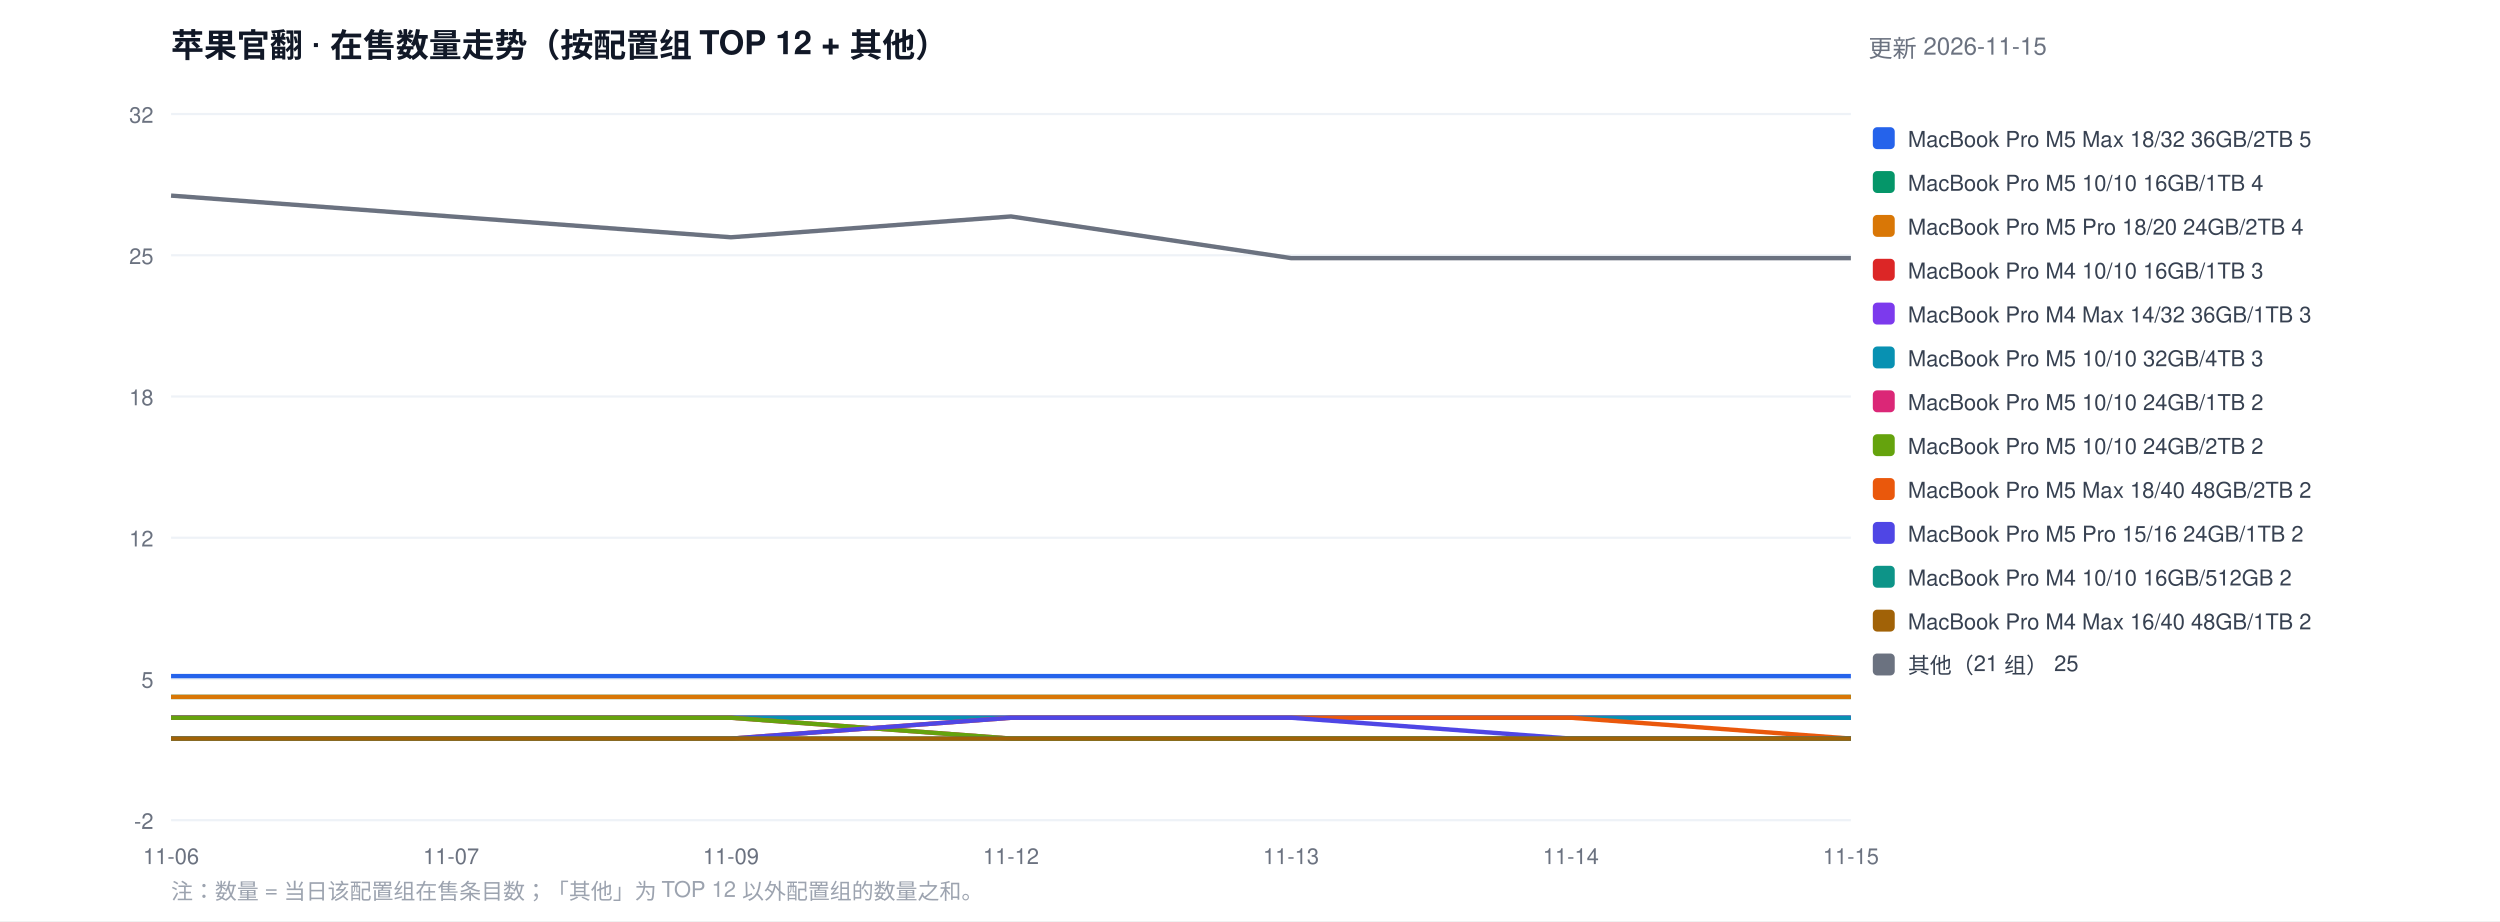
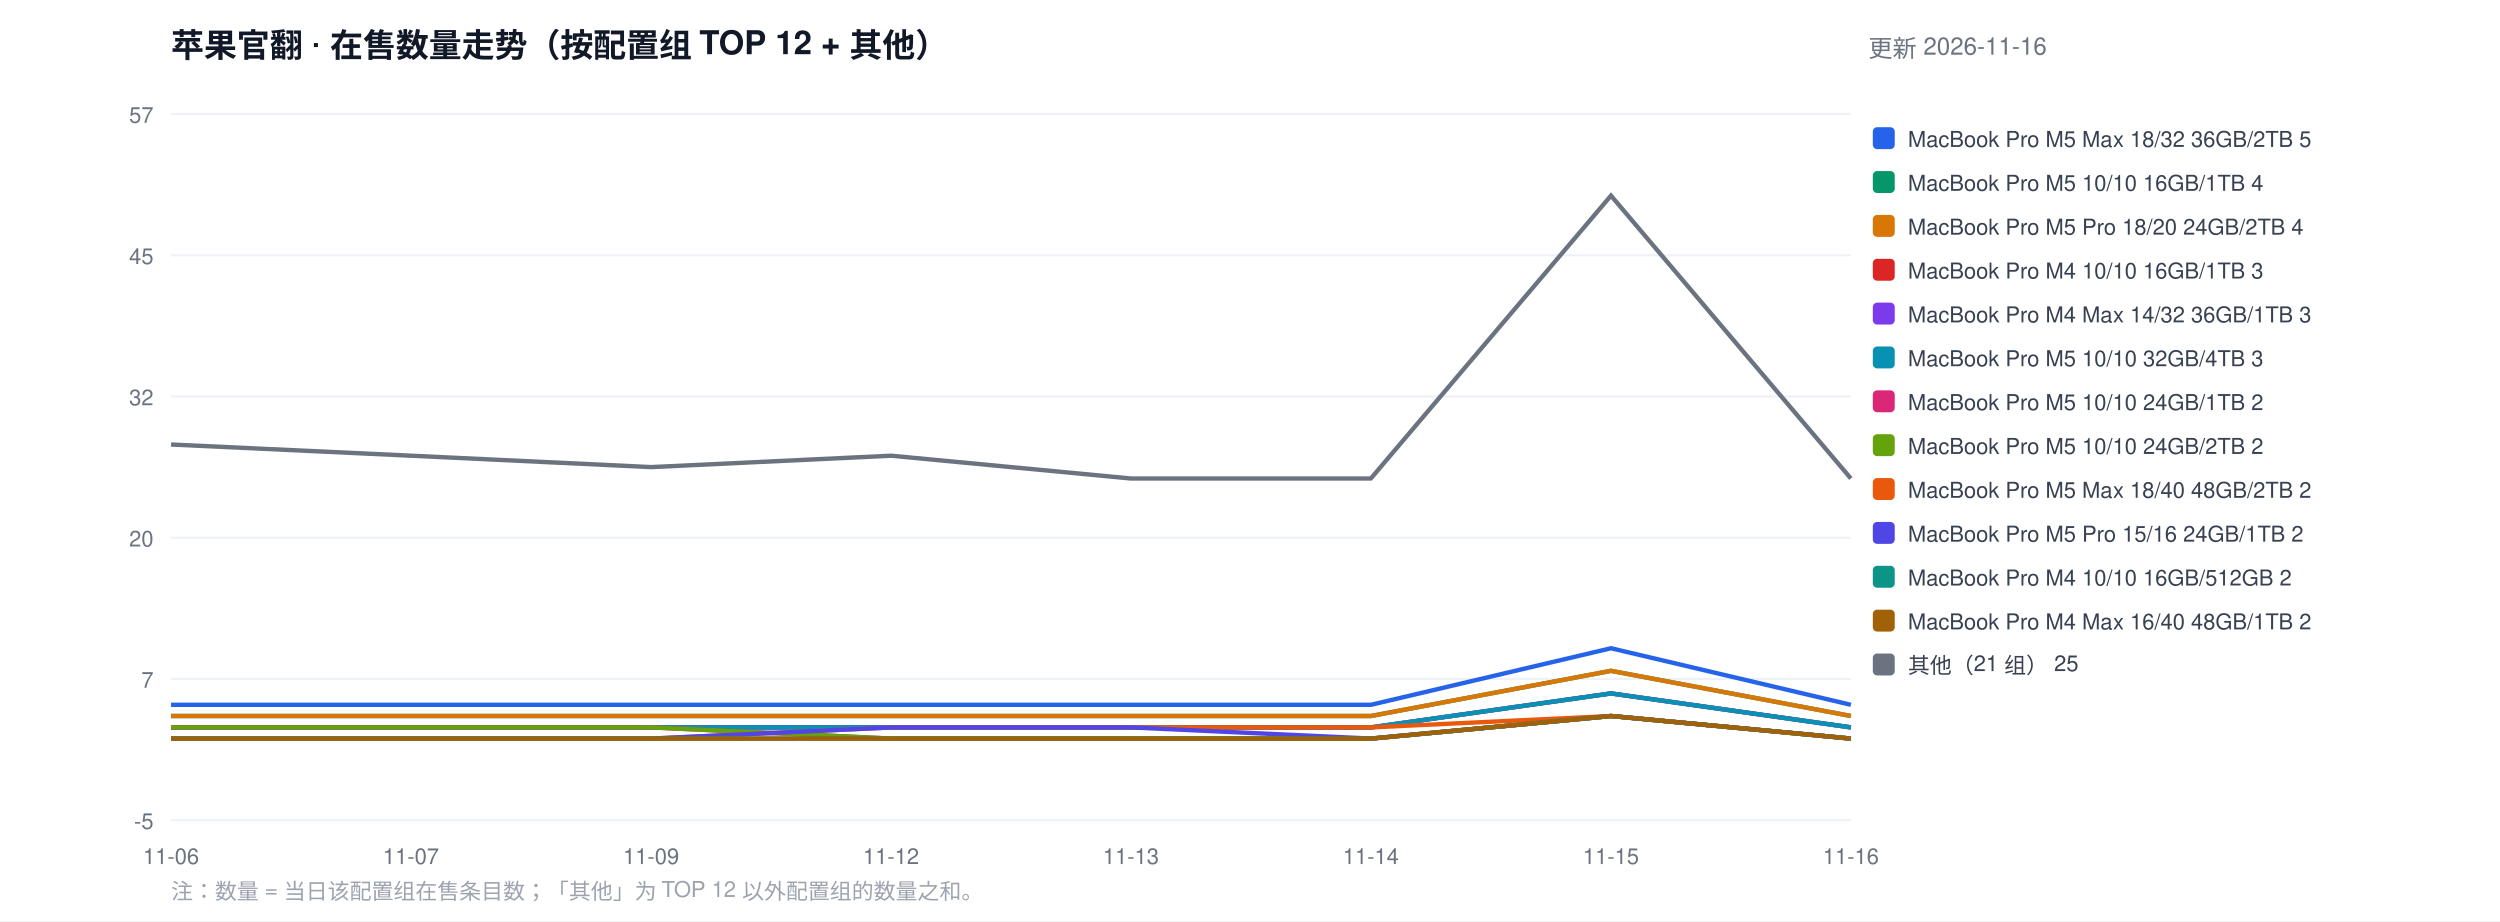
<svg xmlns="http://www.w3.org/2000/svg" width="1140" height="420" viewBox="0 0 1140 420" font-family="-apple-system,Segoe UI,Helvetica,Arial,sans-serif">
  <rect width="1140" height="420" fill="#ffffff" />
  <text x="78" y="26" font-size="15" font-weight="600" fill="#111827">苹果官翻 · 在售数量走势（按配置组 TOP 12 + 其他）</text>
-   <text x="852" y="26" font-size="11" fill="#6b7280">更新 2026-11-15</text>
+   <text x="852" y="26" font-size="11" fill="#6b7280">更新 2026-11-16</text>
  <line x1="78" y1="374.0" x2="844" y2="374.0" stroke="#eef2f7" />
-   <text x="70" y="378.0" font-size="10" fill="#6b7280" text-anchor="end">-2</text>
+   <text x="70" y="378.0" font-size="10" fill="#6b7280" text-anchor="end">-5</text>
  <line x1="78" y1="309.6" x2="844" y2="309.6" stroke="#eef2f7" />
-   <text x="70" y="313.6" font-size="10" fill="#6b7280" text-anchor="end">5</text>
+   <text x="70" y="313.6" font-size="10" fill="#6b7280" text-anchor="end">7</text>
  <line x1="78" y1="245.2" x2="844" y2="245.2" stroke="#eef2f7" />
-   <text x="70" y="249.2" font-size="10" fill="#6b7280" text-anchor="end">12</text>
+   <text x="70" y="249.2" font-size="10" fill="#6b7280" text-anchor="end">20</text>
  <line x1="78" y1="180.8" x2="844" y2="180.8" stroke="#eef2f7" />
-   <text x="70" y="184.8" font-size="10" fill="#6b7280" text-anchor="end">18</text>
+   <text x="70" y="184.8" font-size="10" fill="#6b7280" text-anchor="end">32</text>
  <line x1="78" y1="116.4" x2="844" y2="116.4" stroke="#eef2f7" />
-   <text x="70" y="120.4" font-size="10" fill="#6b7280" text-anchor="end">25</text>
+   <text x="70" y="120.4" font-size="10" fill="#6b7280" text-anchor="end">45</text>
  <line x1="78" y1="52.0" x2="844" y2="52.0" stroke="#eef2f7" />
-   <text x="70" y="56.0" font-size="10" fill="#6b7280" text-anchor="end">32</text>
+   <text x="70" y="56.0" font-size="10" fill="#6b7280" text-anchor="end">57</text>
  <text x="78.0" y="394" font-size="10" fill="#6b7280" text-anchor="middle">11-06</text>
-   <text x="205.7" y="394" font-size="10" fill="#6b7280" text-anchor="middle">11-07</text>
-   <text x="333.3" y="394" font-size="10" fill="#6b7280" text-anchor="middle">11-09</text>
-   <text x="461.0" y="394" font-size="10" fill="#6b7280" text-anchor="middle">11-12</text>
-   <text x="588.7" y="394" font-size="10" fill="#6b7280" text-anchor="middle">11-13</text>
-   <text x="716.3" y="394" font-size="10" fill="#6b7280" text-anchor="middle">11-14</text>
-   <text x="844.0" y="394" font-size="10" fill="#6b7280" text-anchor="middle">11-15</text>
-   <polyline fill="none" stroke="#2563eb" stroke-width="2" points="78.0,308.3 205.7,308.3 333.3,308.3 461.0,308.3 588.7,308.3 716.3,308.3 844.0,308.3" />
-   <polyline fill="none" stroke="#059669" stroke-width="2" points="78.0,317.8 205.7,317.8 333.3,317.8 461.0,317.8 588.7,317.8 716.3,317.8 844.0,317.8" />
-   <polyline fill="none" stroke="#d97706" stroke-width="2" points="78.0,317.8 205.7,317.8 333.3,317.8 461.0,317.8 588.7,317.8 716.3,317.8 844.0,317.8" />
-   <polyline fill="none" stroke="#dc2626" stroke-width="2" points="78.0,327.3 205.7,327.3 333.3,327.3 461.0,327.3 588.7,327.3 716.3,327.3 844.0,327.3" />
-   <polyline fill="none" stroke="#7c3aed" stroke-width="2" points="78.0,327.3 205.7,327.3 333.3,327.3 461.0,327.3 588.7,327.3 716.3,327.3 844.0,327.3" />
-   <polyline fill="none" stroke="#0891b2" stroke-width="2" points="78.0,327.3 205.7,327.3 333.3,327.3 461.0,327.3 588.7,327.3 716.3,327.3 844.0,327.3" />
-   <polyline fill="none" stroke="#db2777" stroke-width="2" points="78.0,327.3 205.7,327.3 333.3,327.3 461.0,336.8 588.7,336.8 716.3,336.8 844.0,336.8" />
-   <polyline fill="none" stroke="#65a30d" stroke-width="2" points="78.0,327.3 205.7,327.3 333.3,327.3 461.0,336.8 588.7,336.8 716.3,336.8 844.0,336.8" />
-   <polyline fill="none" stroke="#ea580c" stroke-width="2" points="78.0,336.8 205.7,336.8 333.3,336.8 461.0,327.3 588.7,327.3 716.3,327.3 844.0,336.8" />
-   <polyline fill="none" stroke="#4f46e5" stroke-width="2" points="78.0,336.8 205.7,336.8 333.3,336.8 461.0,327.3 588.7,327.3 716.3,336.8 844.0,336.8" />
-   <polyline fill="none" stroke="#0d9488" stroke-width="2" points="78.0,336.8 205.7,336.8 333.3,336.8 461.0,336.8 588.7,336.8 716.3,336.8 844.0,336.8" />
-   <polyline fill="none" stroke="#a16207" stroke-width="2" points="78.0,336.8 205.7,336.8 333.3,336.8 461.0,336.8 588.7,336.8 716.3,336.8 844.0,336.8" />
-   <polyline fill="none" stroke="#6b7280" stroke-width="2" points="78.0,89.2 205.7,98.7 333.3,108.2 461.0,98.7 588.7,117.7 716.3,117.7 844.0,117.7" />
+   <text x="187.4" y="394" font-size="10" fill="#6b7280" text-anchor="middle">11-07</text>
+   <text x="296.9" y="394" font-size="10" fill="#6b7280" text-anchor="middle">11-09</text>
+   <text x="406.3" y="394" font-size="10" fill="#6b7280" text-anchor="middle">11-12</text>
+   <text x="515.7" y="394" font-size="10" fill="#6b7280" text-anchor="middle">11-13</text>
+   <text x="625.1" y="394" font-size="10" fill="#6b7280" text-anchor="middle">11-14</text>
+   <text x="734.6" y="394" font-size="10" fill="#6b7280" text-anchor="middle">11-15</text>
+   <text x="844.0" y="394" font-size="10" fill="#6b7280" text-anchor="middle">11-16</text>
+   <polyline fill="none" stroke="#2563eb" stroke-width="2" points="78.0,321.4 187.4,321.4 296.9,321.4 406.3,321.4 515.7,321.4 625.1,321.4 734.6,295.6 844.0,321.4" />
+   <polyline fill="none" stroke="#059669" stroke-width="2" points="78.0,326.5 187.4,326.5 296.9,326.5 406.3,326.5 515.7,326.5 625.1,326.5 734.6,305.9 844.0,326.5" />
+   <polyline fill="none" stroke="#d97706" stroke-width="2" points="78.0,326.5 187.4,326.5 296.9,326.5 406.3,326.5 515.7,326.5 625.1,326.5 734.6,305.9 844.0,326.5" />
+   <polyline fill="none" stroke="#dc2626" stroke-width="2" points="78.0,331.7 187.4,331.7 296.9,331.7 406.3,331.7 515.7,331.7 625.1,331.7 734.6,316.2 844.0,331.7" />
+   <polyline fill="none" stroke="#7c3aed" stroke-width="2" points="78.0,331.7 187.4,331.7 296.9,331.7 406.3,331.7 515.7,331.7 625.1,331.7 734.6,316.2 844.0,331.7" />
+   <polyline fill="none" stroke="#0891b2" stroke-width="2" points="78.0,331.7 187.4,331.7 296.9,331.7 406.3,331.7 515.7,331.7 625.1,331.7 734.6,316.2 844.0,331.7" />
+   <polyline fill="none" stroke="#db2777" stroke-width="2" points="78.0,331.7 187.4,331.7 296.9,331.7 406.3,336.8 515.7,336.8 625.1,336.8 734.6,326.5 844.0,336.8" />
+   <polyline fill="none" stroke="#65a30d" stroke-width="2" points="78.0,331.7 187.4,331.7 296.9,331.7 406.3,336.8 515.7,336.8 625.1,336.8 734.6,326.5 844.0,336.8" />
+   <polyline fill="none" stroke="#ea580c" stroke-width="2" points="78.0,336.8 187.4,336.8 296.9,336.8 406.3,331.7 515.7,331.7 625.1,331.7 734.6,326.5 844.0,336.8" />
+   <polyline fill="none" stroke="#4f46e5" stroke-width="2" points="78.0,336.8 187.4,336.8 296.9,336.8 406.3,331.7 515.7,331.7 625.1,336.8 734.6,326.5 844.0,336.8" />
+   <polyline fill="none" stroke="#0d9488" stroke-width="2" points="78.0,336.8 187.4,336.8 296.9,336.8 406.3,336.8 515.7,336.8 625.1,336.8 734.6,326.5 844.0,336.8" />
+   <polyline fill="none" stroke="#a16207" stroke-width="2" points="78.0,336.8 187.4,336.8 296.9,336.8 406.3,336.8 515.7,336.8 625.1,336.8 734.6,326.5 844.0,336.8" />
+   <polyline fill="none" stroke="#6b7280" stroke-width="2" points="78.0,202.7 187.4,207.8 296.9,213.0 406.3,207.8 515.7,218.2 625.1,218.2 734.6,89.2 844.0,218.2" />
  <rect x="854" y="58" width="10" height="10" rx="2" fill="#2563eb" />
  <text x="870" y="67" font-size="10" fill="#374151">MacBook Pro M5 Max 18/32 36GB/2TB 5</text>
  <rect x="854" y="78" width="10" height="10" rx="2" fill="#059669" />
  <text x="870" y="87" font-size="10" fill="#374151">MacBook Pro M5 10/10 16GB/1TB 4</text>
  <rect x="854" y="98" width="10" height="10" rx="2" fill="#d97706" />
  <text x="870" y="107" font-size="10" fill="#374151">MacBook Pro M5 Pro 18/20 24GB/2TB 4</text>
  <rect x="854" y="118" width="10" height="10" rx="2" fill="#dc2626" />
  <text x="870" y="127" font-size="10" fill="#374151">MacBook Pro M4 10/10 16GB/1TB 3</text>
  <rect x="854" y="138" width="10" height="10" rx="2" fill="#7c3aed" />
  <text x="870" y="147" font-size="10" fill="#374151">MacBook Pro M4 Max 14/32 36GB/1TB 3</text>
  <rect x="854" y="158" width="10" height="10" rx="2" fill="#0891b2" />
  <text x="870" y="167" font-size="10" fill="#374151">MacBook Pro M5 10/10 32GB/4TB 3</text>
  <rect x="854" y="178" width="10" height="10" rx="2" fill="#db2777" />
  <text x="870" y="187" font-size="10" fill="#374151">MacBook Pro M5 10/10 24GB/1TB 2</text>
  <rect x="854" y="198" width="10" height="10" rx="2" fill="#65a30d" />
  <text x="870" y="207" font-size="10" fill="#374151">MacBook Pro M5 10/10 24GB/2TB 2</text>
  <rect x="854" y="218" width="10" height="10" rx="2" fill="#ea580c" />
  <text x="870" y="227" font-size="10" fill="#374151">MacBook Pro M5 Max 18/40 48GB/2TB 2</text>
  <rect x="854" y="238" width="10" height="10" rx="2" fill="#4f46e5" />
  <text x="870" y="247" font-size="10" fill="#374151">MacBook Pro M5 Pro 15/16 24GB/1TB 2</text>
  <rect x="854" y="258" width="10" height="10" rx="2" fill="#0d9488" />
  <text x="870" y="267" font-size="10" fill="#374151">MacBook Pro M4 10/10 16GB/512GB 2</text>
  <rect x="854" y="278" width="10" height="10" rx="2" fill="#a16207" />
  <text x="870" y="287" font-size="10" fill="#374151">MacBook Pro M4 Max 16/40 48GB/1TB 2</text>
  <rect x="854" y="298" width="10" height="10" rx="2" fill="#6b7280" />
  <text x="870" y="307" font-size="10" fill="#374151">其他（21 组） 25</text>
  <text x="78" y="410" font-size="10" fill="#9ca3af">注：数量 = 当日该配置组在售条目数；「其他」为 TOP 12 以外配置组的数量之和。</text>
</svg>
